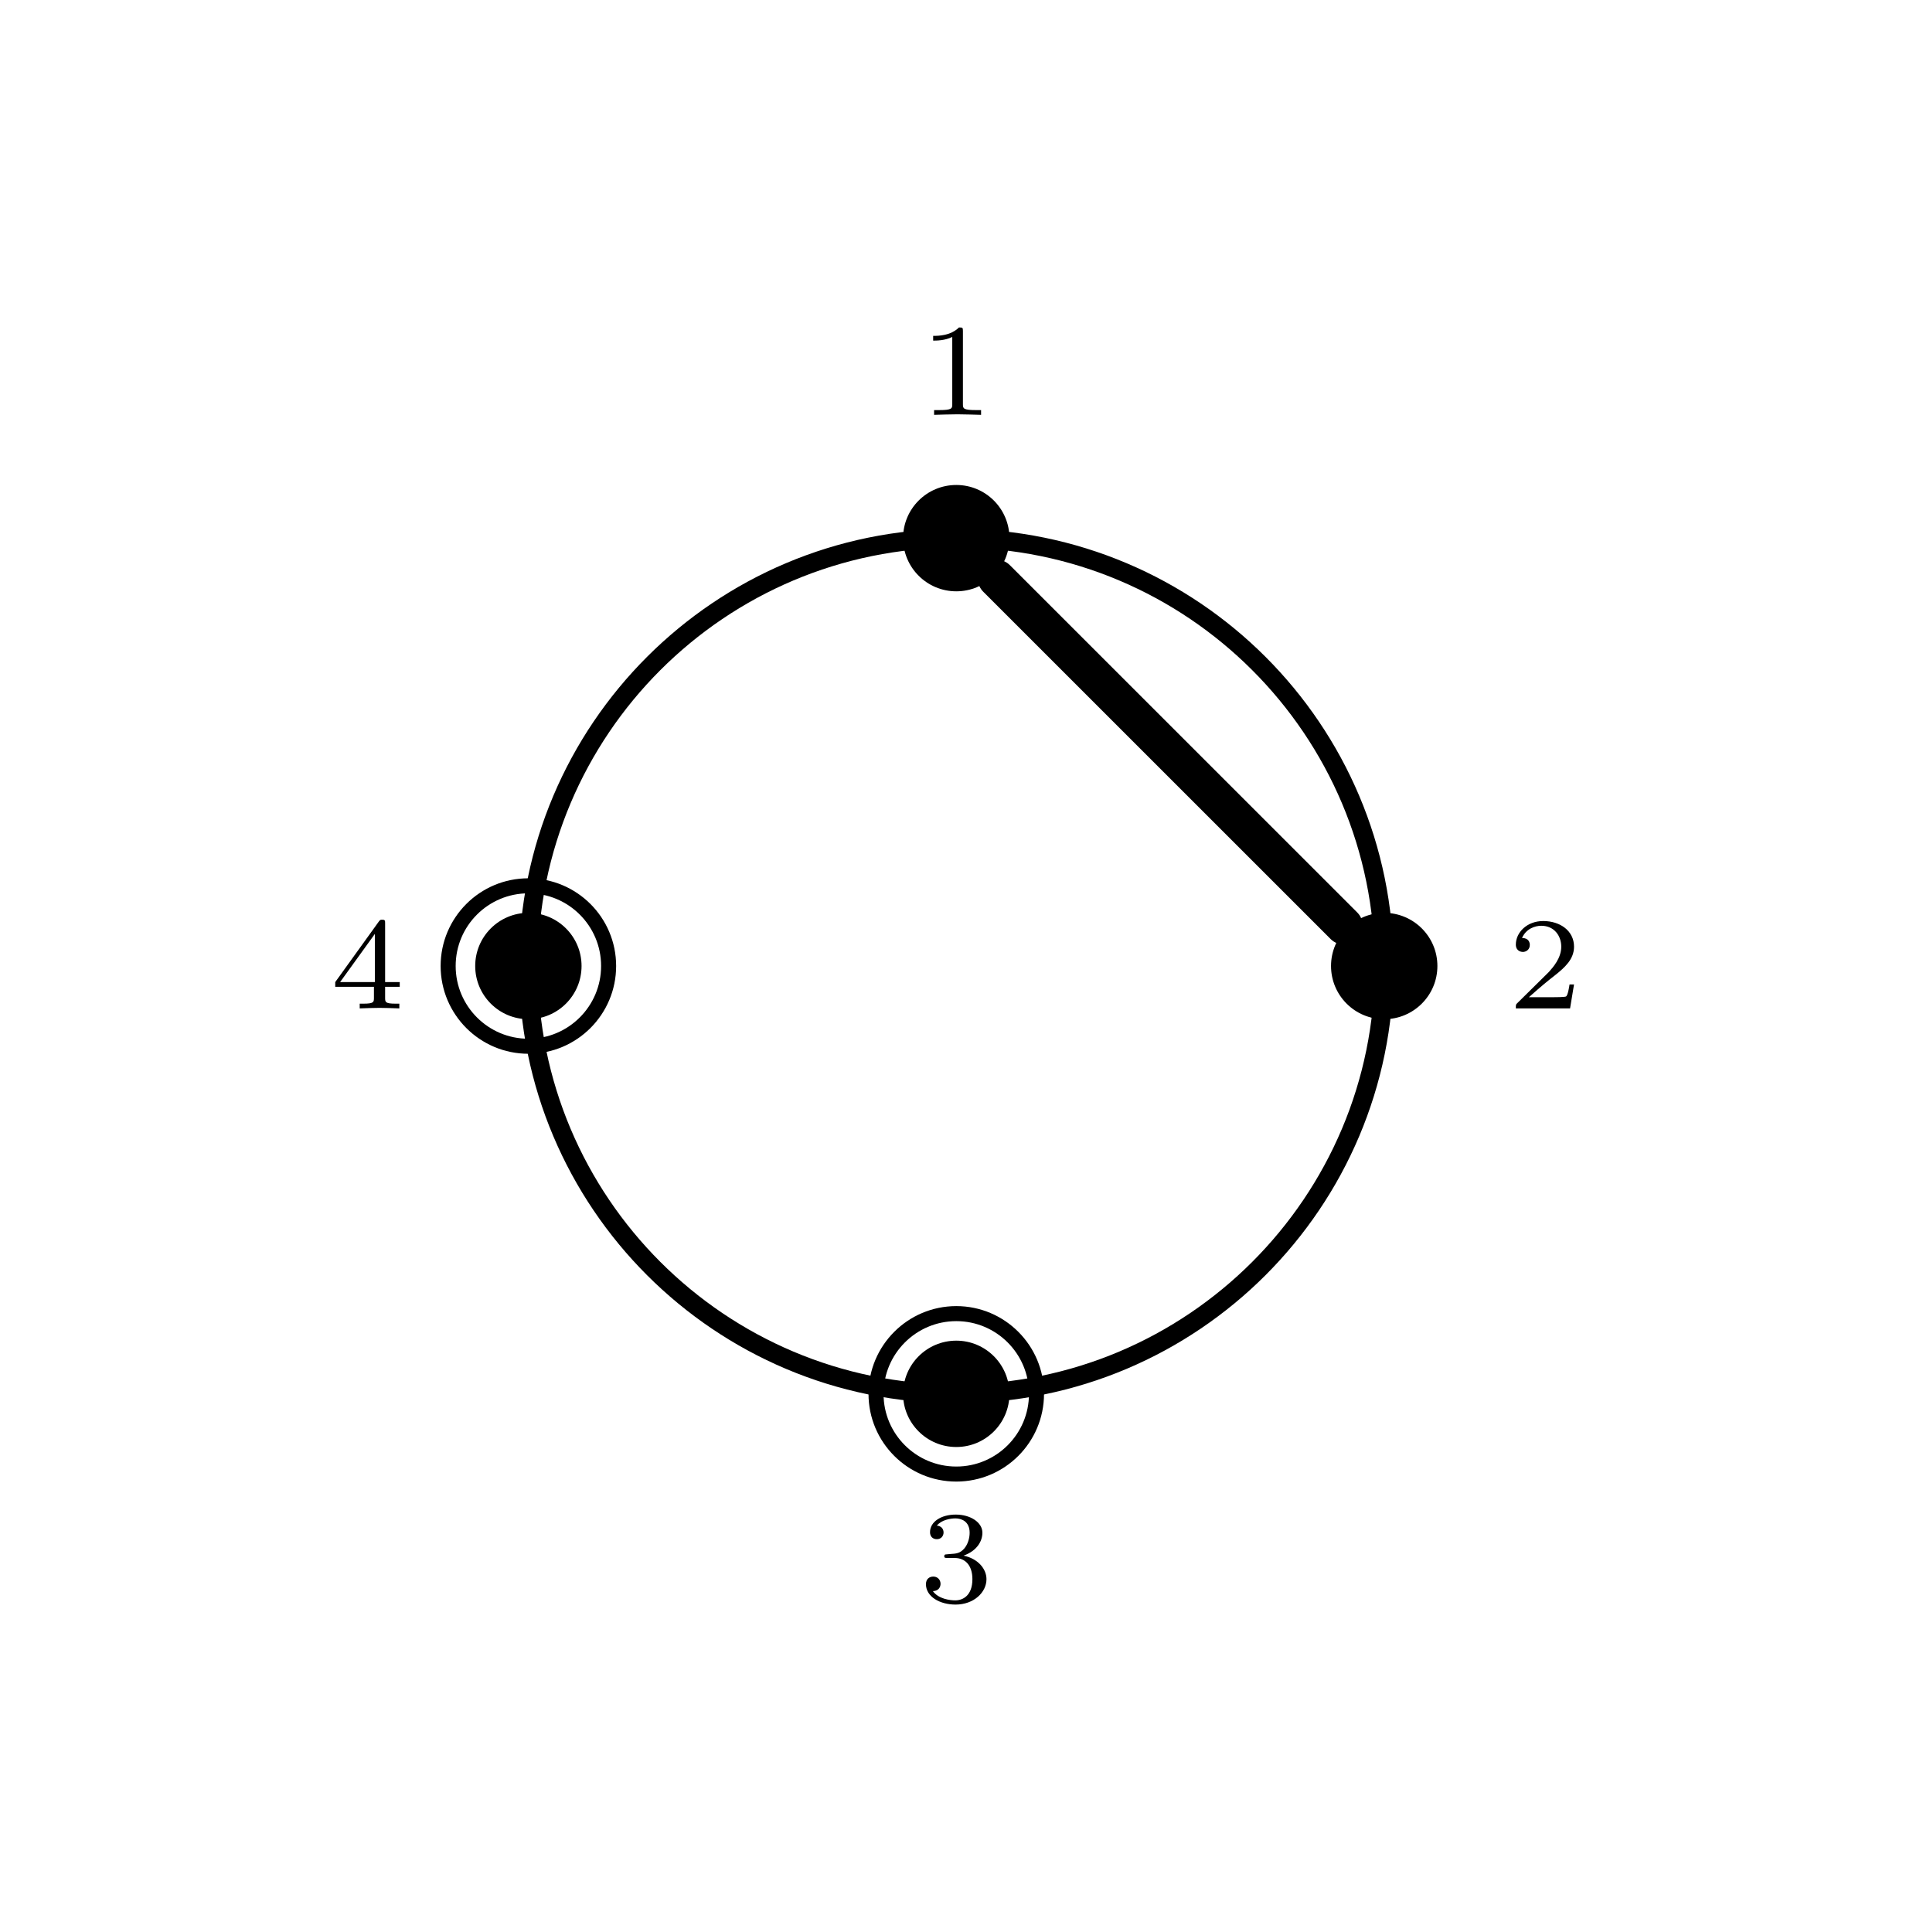
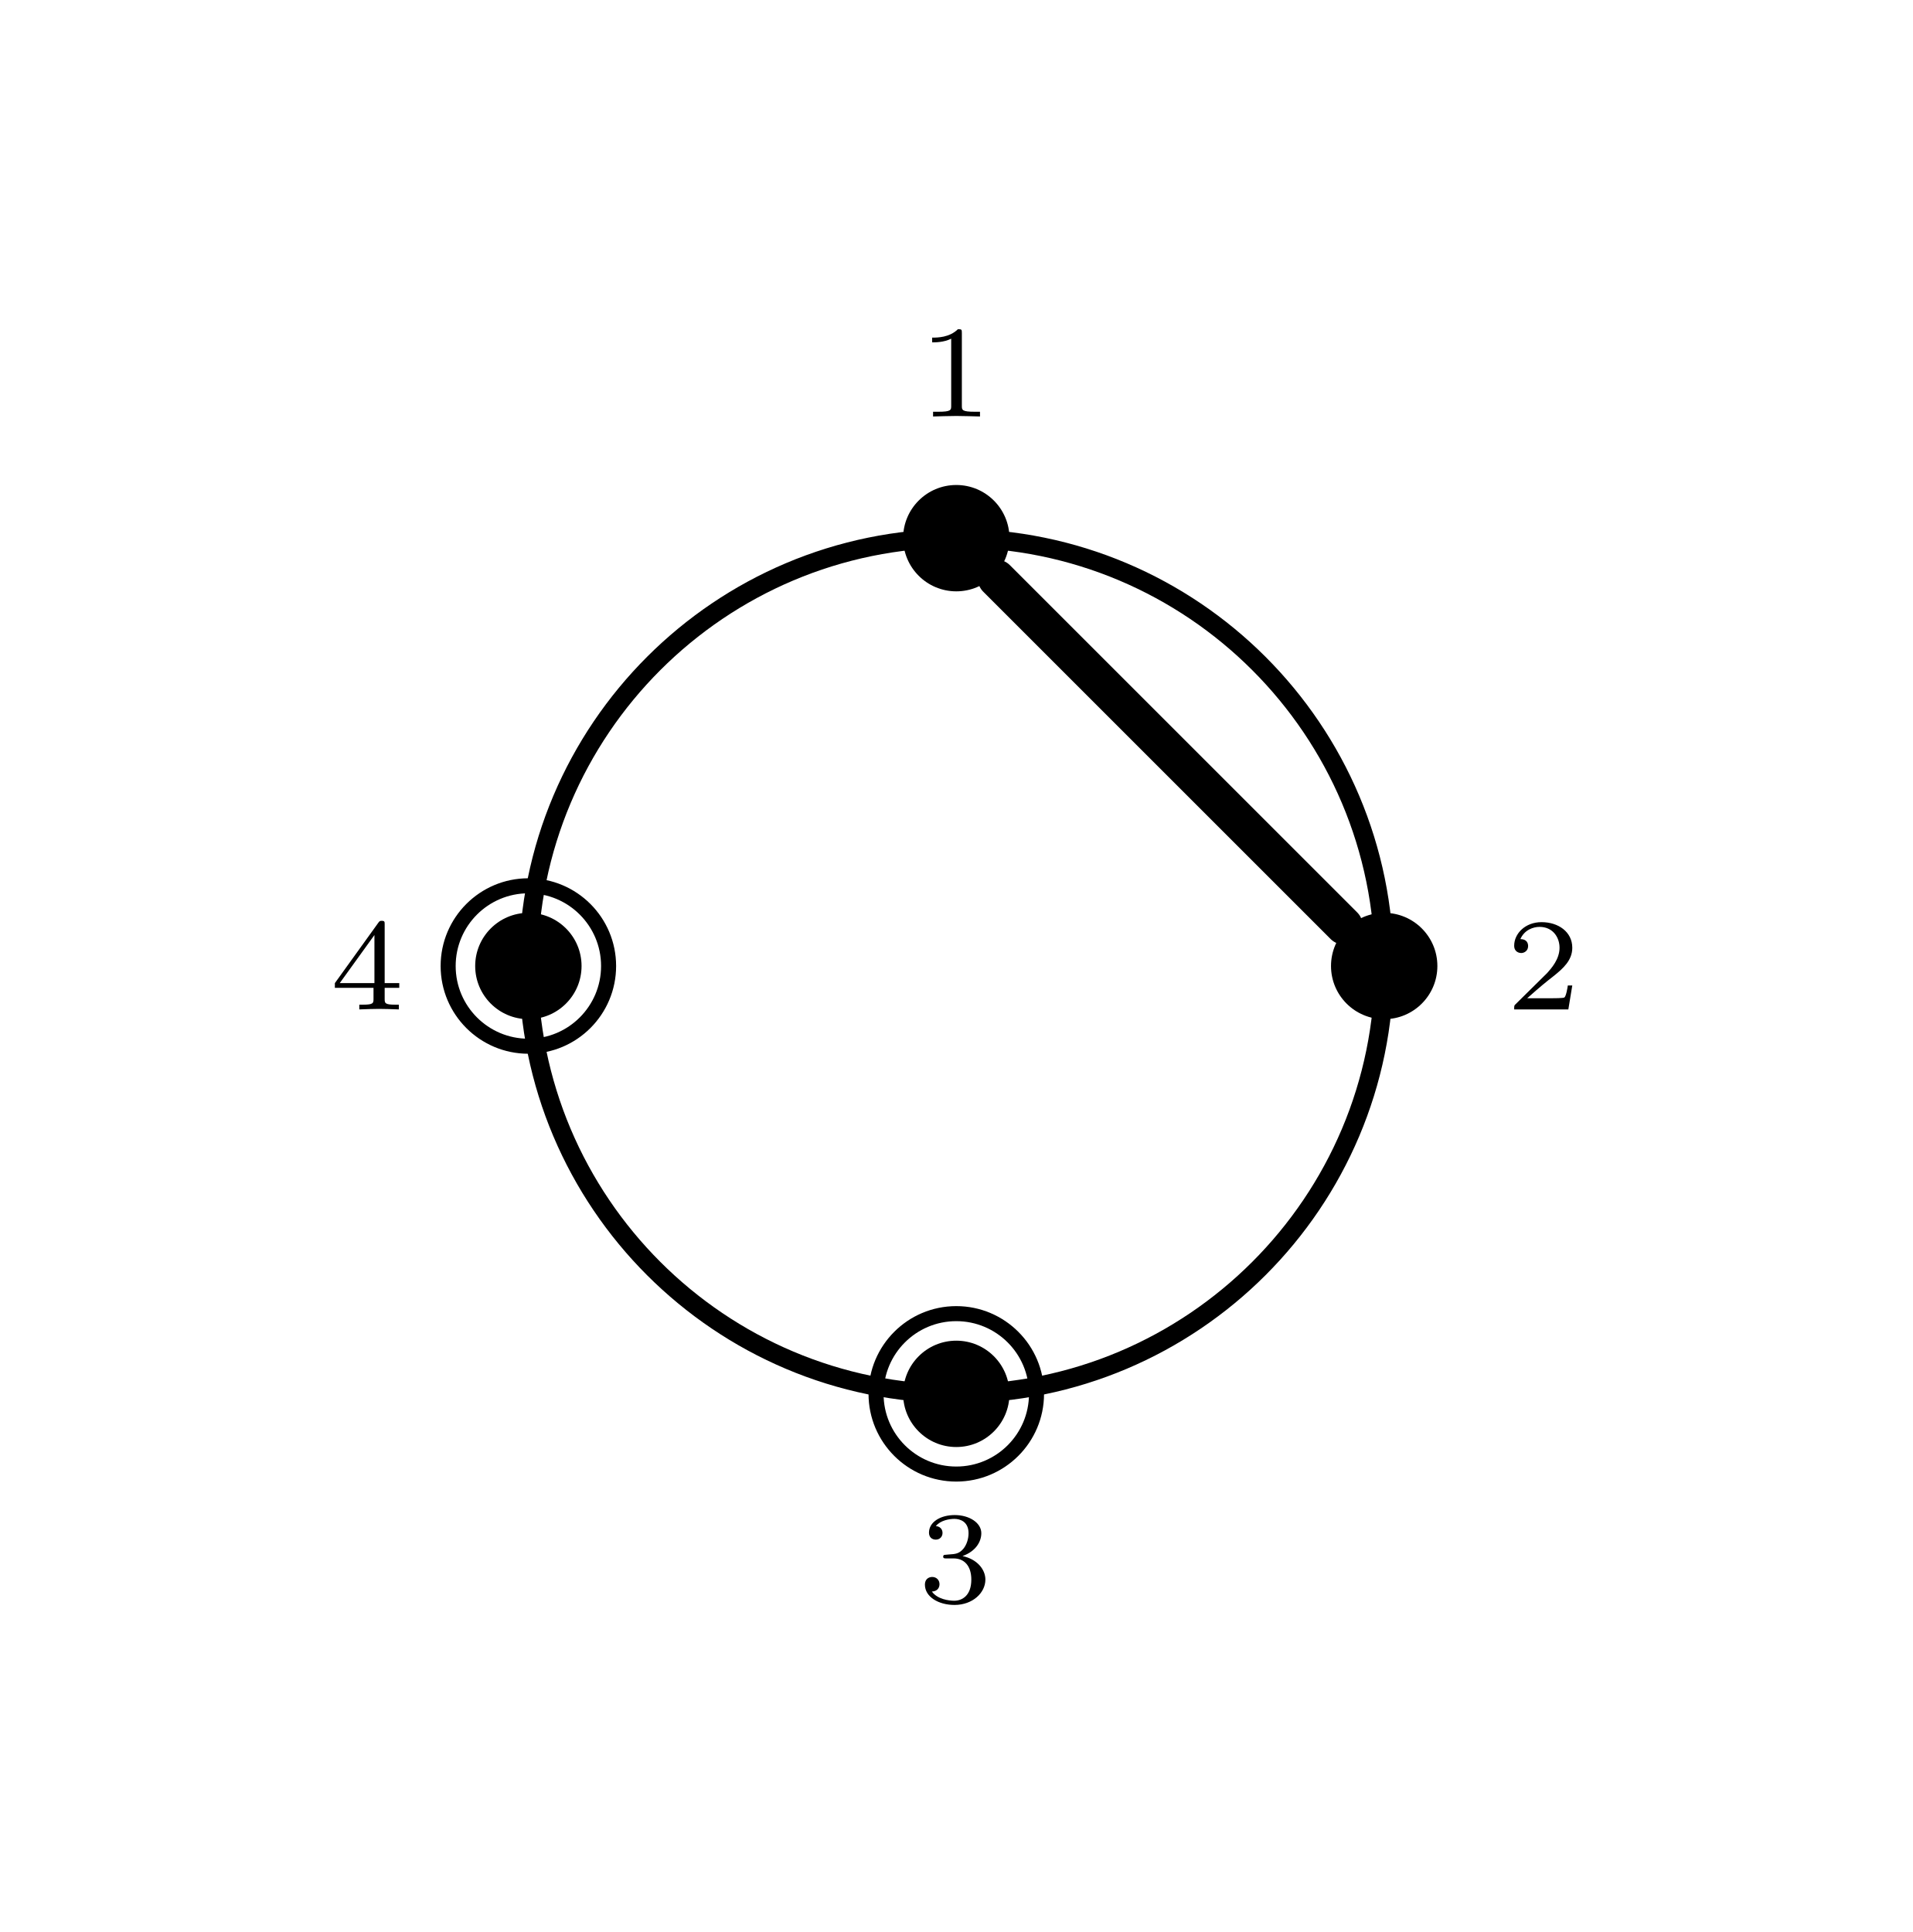
- <svg xmlns="http://www.w3.org/2000/svg" version="1.1" width="152.038pt" height="153.607pt" viewBox="0 -102.405 101.359 102.405">
-   <g id="page1">
-     <g transform="matrix(1 0 0 -1 0 0)">
-       <path d="M73.356 51.203C73.356 63.727 63.203 73.879 50.68 73.879C38.156 73.879 28 63.727 28 51.203C28 38.676 38.156 28.523 50.68 28.523C63.203 28.523 73.356 38.676 73.356 51.203Z" stroke="#000" fill="none" stroke-width=".996" />
-       <path d="M53.496 73.879C53.496 75.438 52.234 76.699 50.68 76.699C49.121 76.699 47.859 75.438 47.859 73.879C47.859 72.324 49.121 71.062 50.68 71.062C52.234 71.062 53.496 72.324 53.496 73.879Z" />
-       <path d="M51.031 84.853C51.031 85.041 51.017 85.048 50.822 85.048C50.375 84.609 49.74 84.602 49.454 84.602V84.351C49.622 84.351 50.082 84.351 50.466 84.546V80.989C50.466 80.759 50.466 80.668 49.768 80.668H49.503V80.417C49.629 80.424 50.487 80.445 50.745 80.445C50.961 80.445 51.84 80.424 51.993 80.417V80.668H51.728C51.031 80.668 51.031 80.759 51.031 80.989V84.853Z" />
-       <path d="M76.176 51.203C76.176 52.758 74.914 54.02 73.356 54.02C71.801 54.02 70.539 52.758 70.539 51.203C70.539 49.645 71.801 48.383 73.356 48.383C74.914 48.383 76.176 49.645 76.176 51.203Z" />
-       <path d="M83.417 50.224H83.179C83.158 50.071 83.089 49.659 82.998 49.59C82.942 49.548 82.405 49.548 82.307 49.548H81.024C81.756 50.197 82.001 50.392 82.419 50.72C82.935 51.131 83.417 51.564 83.417 52.226C83.417 53.07 82.677 53.586 81.784 53.586C80.919 53.586 80.333 52.98 80.333 52.338C80.333 51.982 80.633 51.947 80.703 51.947C80.871 51.947 81.073 52.066 81.073 52.317C81.073 52.442 81.024 52.687 80.661 52.687C80.877 53.182 81.352 53.335 81.68 53.335C82.377 53.335 82.74 52.791 82.74 52.226C82.74 51.619 82.307 51.138 82.084 50.887L80.403 49.227C80.333 49.164 80.333 49.15 80.333 48.955H83.207L83.417 50.224Z" />
-       <path d="M53.496 28.523C53.496 30.082 52.234 31.344 50.68 31.344C49.121 31.344 47.859 30.082 47.859 28.523C47.859 26.969 49.121 25.707 50.68 25.707C52.234 25.707 53.496 26.969 53.496 28.523Z" />
-       <path d="M50.598 19.824C51.142 19.824 51.533 19.447 51.533 18.701C51.533 17.836 51.031 17.578 50.626 17.578C50.347 17.578 49.733 17.654 49.44 18.066C49.768 18.08 49.845 18.31 49.845 18.456C49.845 18.68 49.677 18.84 49.461 18.84C49.266 18.84 49.071 18.721 49.071 18.436C49.071 17.78 49.796 17.355 50.64 17.355C51.61 17.355 52.279 18.003 52.279 18.701C52.279 19.245 51.833 19.789 51.066 19.949C51.798 20.214 52.063 20.737 52.063 21.163C52.063 21.714 51.428 22.125 50.654 22.125C49.88 22.125 49.287 21.749 49.287 21.191C49.287 20.954 49.44 20.821 49.65 20.821C49.866 20.821 50.005 20.981 50.005 21.177C50.005 21.379 49.866 21.526 49.65 21.54C49.894 21.846 50.375 21.923 50.633 21.923C50.947 21.923 51.387 21.77 51.387 21.163C51.387 20.87 51.289 20.549 51.107 20.333C50.877 20.068 50.682 20.054 50.333 20.033C50.159 20.019 50.145 20.019 50.11 20.012C50.096 20.012 50.04 19.998 50.04 19.921C50.04 19.824 50.103 19.824 50.222 19.824H50.598Z" />
-       <path d="M30.82 51.203C30.82 52.758 29.559 54.02 28 54.02C26.445 54.02 25.184 52.758 25.184 51.203C25.184 49.645 26.445 48.383 28 48.383C29.559 48.383 30.82 49.645 30.82 51.203Z" />
-       <path d="M21.184 50.099V50.35H20.41V53.461C20.41 53.607 20.41 53.656 20.256 53.656C20.172 53.656 20.145 53.656 20.075 53.558L17.766 50.35V50.099H19.817V49.527C19.817 49.29 19.817 49.206 19.252 49.206H19.063V48.955C19.412 48.969 19.858 48.983 20.11 48.983C20.368 48.983 20.814 48.969 21.163 48.955V49.206H20.975C20.41 49.206 20.41 49.29 20.41 49.527V50.099H21.184ZM19.866 52.903V50.35H18.024L19.866 52.903Z" />
-       <path d="M52.812 71.746L71.223 53.336" stroke="#000" fill="none" stroke-width="1.993" stroke-miterlimit="10" stroke-linecap="round" />
-       <path d="M54.93 28.523C54.93 30.871 53.027 32.777 50.68 32.777C48.332 32.777 46.426 30.871 46.426 28.523C46.426 26.176 48.332 24.273 50.68 24.273C53.027 24.273 54.93 26.176 54.93 28.523Z" stroke="#000" fill="none" stroke-width=".797" stroke-miterlimit="10" />
-       <path d="M32.254 51.203C32.254 53.551 30.352 55.453 28 55.453C25.652 55.453 23.75 53.551 23.75 51.203C23.75 48.855 25.652 46.949 28 46.949C30.352 46.949 32.254 48.855 32.254 51.203Z" stroke="#000" fill="none" stroke-width=".797" stroke-miterlimit="10" />
+ <svg xmlns="http://www.w3.org/2000/svg" xmlns:xlink="http://www.w3.org/1999/xlink" version="1.1" width="152.038pt" height="153.607pt" viewBox="0 0 101.359 102.405">
+   <defs>
+     <path id="g0-1" d="M2.335-4.433C2.335-4.621 2.321-4.628 2.126-4.628C1.68-4.189 1.046-4.182 .76-4.182V-3.931C.927-3.931 1.387-3.931 1.77-4.126V-.572C1.77-.342 1.77-.251 1.073-.251H.809V0C.934-.007 1.791-.028 2.049-.028C2.265-.028 3.143-.007 3.297 0V-.251H3.032C2.335-.251 2.335-.342 2.335-.572V-4.433Z" />
+     <path id="g0-2" d="M3.52-1.269H3.283C3.262-1.115 3.192-.704 3.102-.634C3.046-.592 2.509-.592 2.412-.592H1.129C1.861-1.241 2.105-1.436 2.523-1.763C3.039-2.175 3.52-2.607 3.52-3.269C3.52-4.112 2.781-4.628 1.889-4.628C1.025-4.628 .439-4.022 .439-3.38C.439-3.025 .739-2.99 .809-2.99C.976-2.99 1.178-3.109 1.178-3.36C1.178-3.485 1.129-3.729 .767-3.729C.983-4.224 1.457-4.377 1.784-4.377C2.481-4.377 2.844-3.833 2.844-3.269C2.844-2.663 2.412-2.182 2.189-1.931L.509-.272C.439-.209 .439-.195 .439 0H3.311L3.52-1.269Z" />
+     <path id="g0-3" d="M1.903-2.328C2.446-2.328 2.837-1.952 2.837-1.206C2.837-.342 2.335-.084 1.931-.084C1.652-.084 1.039-.16 .746-.572C1.073-.585 1.15-.815 1.15-.962C1.15-1.185 .983-1.345 .767-1.345C.572-1.345 .376-1.227 .376-.941C.376-.286 1.101 .139 1.945 .139C2.913 .139 3.583-.509 3.583-1.206C3.583-1.749 3.136-2.293 2.37-2.453C3.102-2.718 3.367-3.241 3.367-3.666C3.367-4.217 2.732-4.628 1.959-4.628S.592-4.252 .592-3.694C.592-3.457 .746-3.325 .955-3.325C1.171-3.325 1.31-3.485 1.31-3.68C1.31-3.882 1.171-4.029 .955-4.043C1.199-4.349 1.68-4.426 1.938-4.426C2.251-4.426 2.69-4.273 2.69-3.666C2.69-3.373 2.593-3.053 2.412-2.837C2.182-2.572 1.986-2.558 1.638-2.537C1.464-2.523 1.45-2.523 1.415-2.516C1.401-2.516 1.345-2.502 1.345-2.426C1.345-2.328 1.408-2.328 1.526-2.328H1.903Z" />
+     <path id="g0-4" d="M3.687-1.143V-1.394H2.913V-4.503C2.913-4.649 2.913-4.698 2.76-4.698C2.676-4.698 2.649-4.698 2.579-4.6L.272-1.394V-1.143H2.321V-.572C2.321-.335 2.321-.251 1.756-.251H1.568V0C1.917-.014 2.363-.028 2.614-.028C2.872-.028 3.318-.014 3.666 0V-.251H3.478C2.913-.251 2.913-.335 2.913-.572V-1.143H3.687ZM2.37-3.945V-1.394H.53L2.37-3.945Z" />
+   </defs>
+   <g id="page8">
+     <path d="M73.357 51.203C73.357 38.678 63.204 28.525 50.679 28.525S28.001 38.678 28.001 51.203S38.154 73.881 50.679 73.881S73.357 63.728 73.357 51.203Z" stroke="#000" fill="none" stroke-width=".996" stroke-miterlimit="10" />
+     <path d="M53.497 28.525C53.497 26.969 52.235 25.707 50.679 25.707S47.861 26.969 47.861 28.525C47.861 30.082 49.123 31.344 50.679 31.344S53.497 30.082 53.497 28.525Z" />
+     <g transform="matrix(.999455 0 0 .999455 0 102.405)">
+       <use x="48.667" y="-80.373" xlink:href="#g0-1" />
    </g>
+     <path d="M76.175 51.203C76.175 49.647 74.913 48.385 73.357 48.385C71.8 48.385 70.538 49.647 70.538 51.203S71.8 54.021 73.357 54.021C74.913 54.021 76.175 52.759 76.175 51.203Z" />
+     <g transform="matrix(.999455 0 0 .999455 0 102.405)">
+       <use x="79.85" y="-48.928" xlink:href="#g0-2" />
+     </g>
+     <path d="M53.497 73.881C53.497 72.324 52.235 71.062 50.679 71.062S47.861 72.324 47.861 73.881C47.861 75.437 49.123 76.699 50.679 76.699S53.497 75.437 53.497 73.881Z" />
+     <g transform="matrix(.999455 0 0 .999455 0 102.405)">
+       <use x="48.667" y="-17.484" xlink:href="#g0-3" />
+     </g>
+     <path d="M30.82 51.203C30.82 49.647 29.558 48.385 28.001 48.385C26.445 48.385 25.183 49.647 25.183 51.203S26.445 54.021 28.001 54.021C29.558 54.021 30.82 52.759 30.82 51.203Z" />
+     <g transform="matrix(.999455 0 0 .999455 0 102.405)">
+       <use x="17.484" y="-48.928" xlink:href="#g0-4" />
+     </g>
+     <path d="M52.813 30.659L71.223 49.069" stroke="#000" fill="none" stroke-width="1.993" stroke-miterlimit="10" stroke-linecap="round" />
+     <path d="M54.931 73.881C54.931 71.532 53.027 69.629 50.679 69.629S46.427 71.532 46.427 73.881C46.427 76.229 48.331 78.132 50.679 78.132S54.931 76.229 54.931 73.881Z" stroke="#000" fill="none" stroke-width=".797" stroke-miterlimit="10" />
+     <path d="M32.253 51.203C32.253 48.855 30.35 46.951 28.001 46.951C25.653 46.951 23.75 48.855 23.75 51.203S25.653 55.455 28.001 55.455C30.35 55.455 32.253 53.551 32.253 51.203Z" stroke="#000" fill="none" stroke-width=".797" stroke-miterlimit="10" />
  </g>
</svg>
